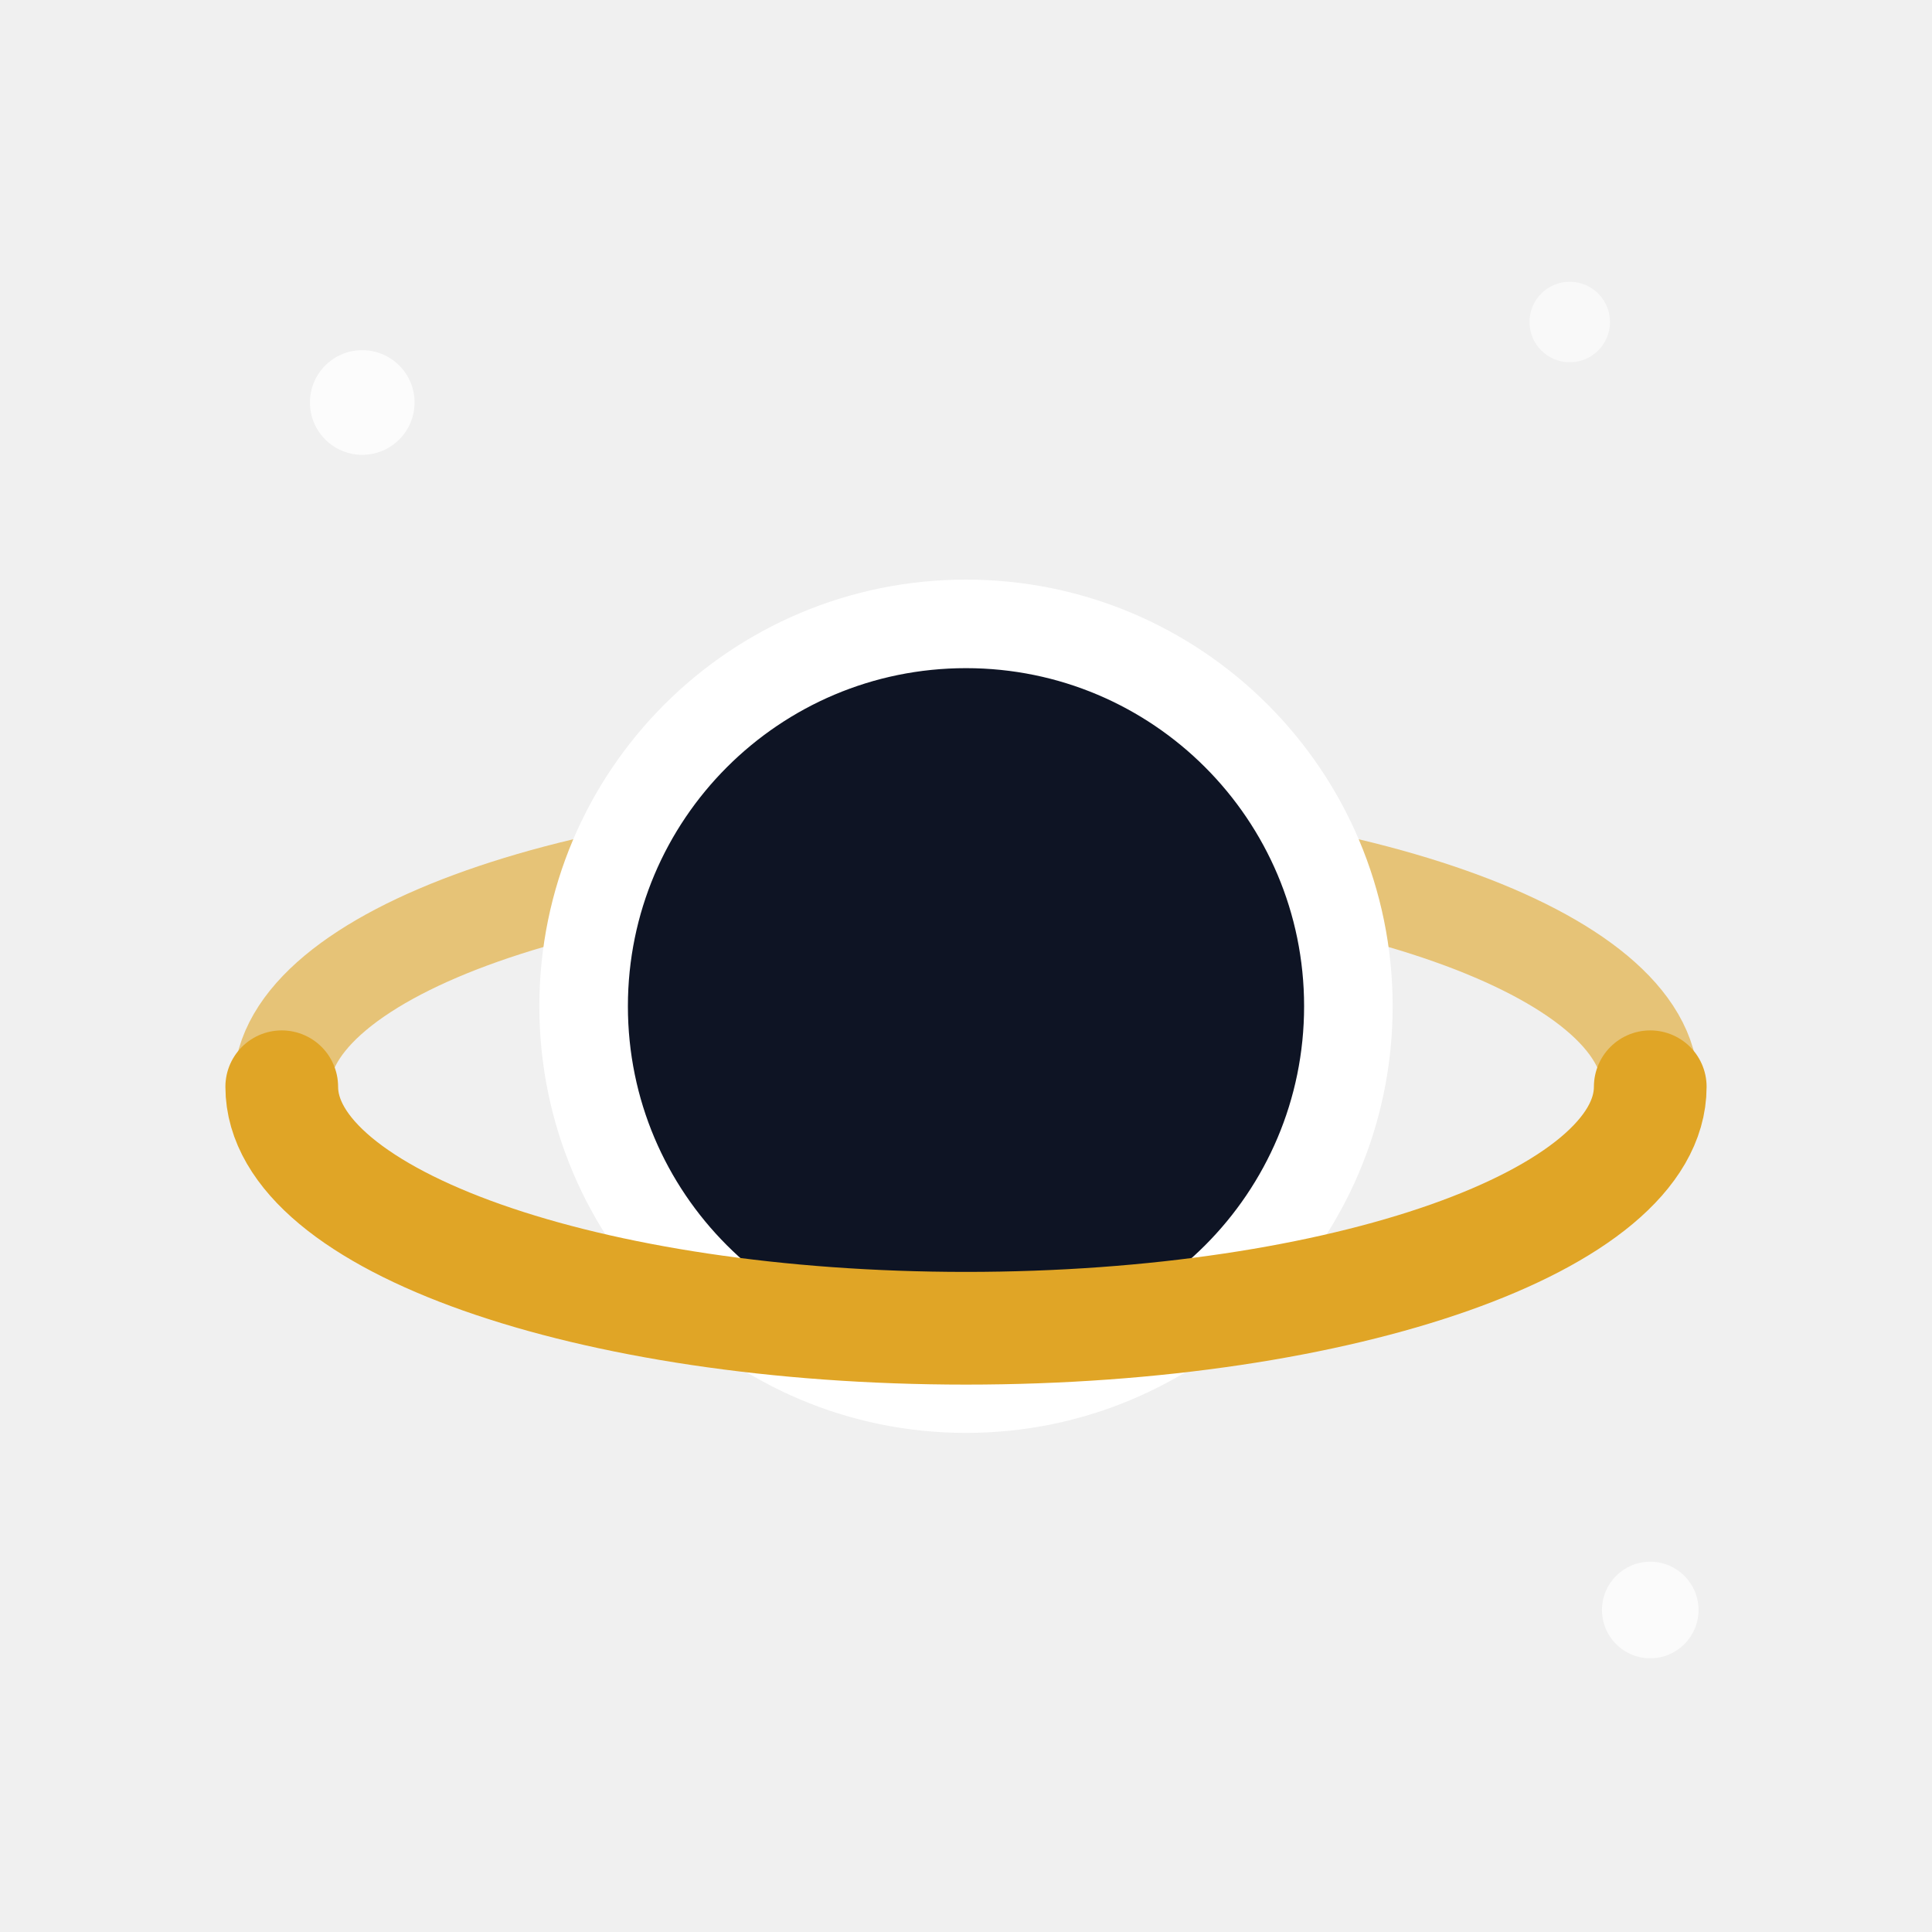
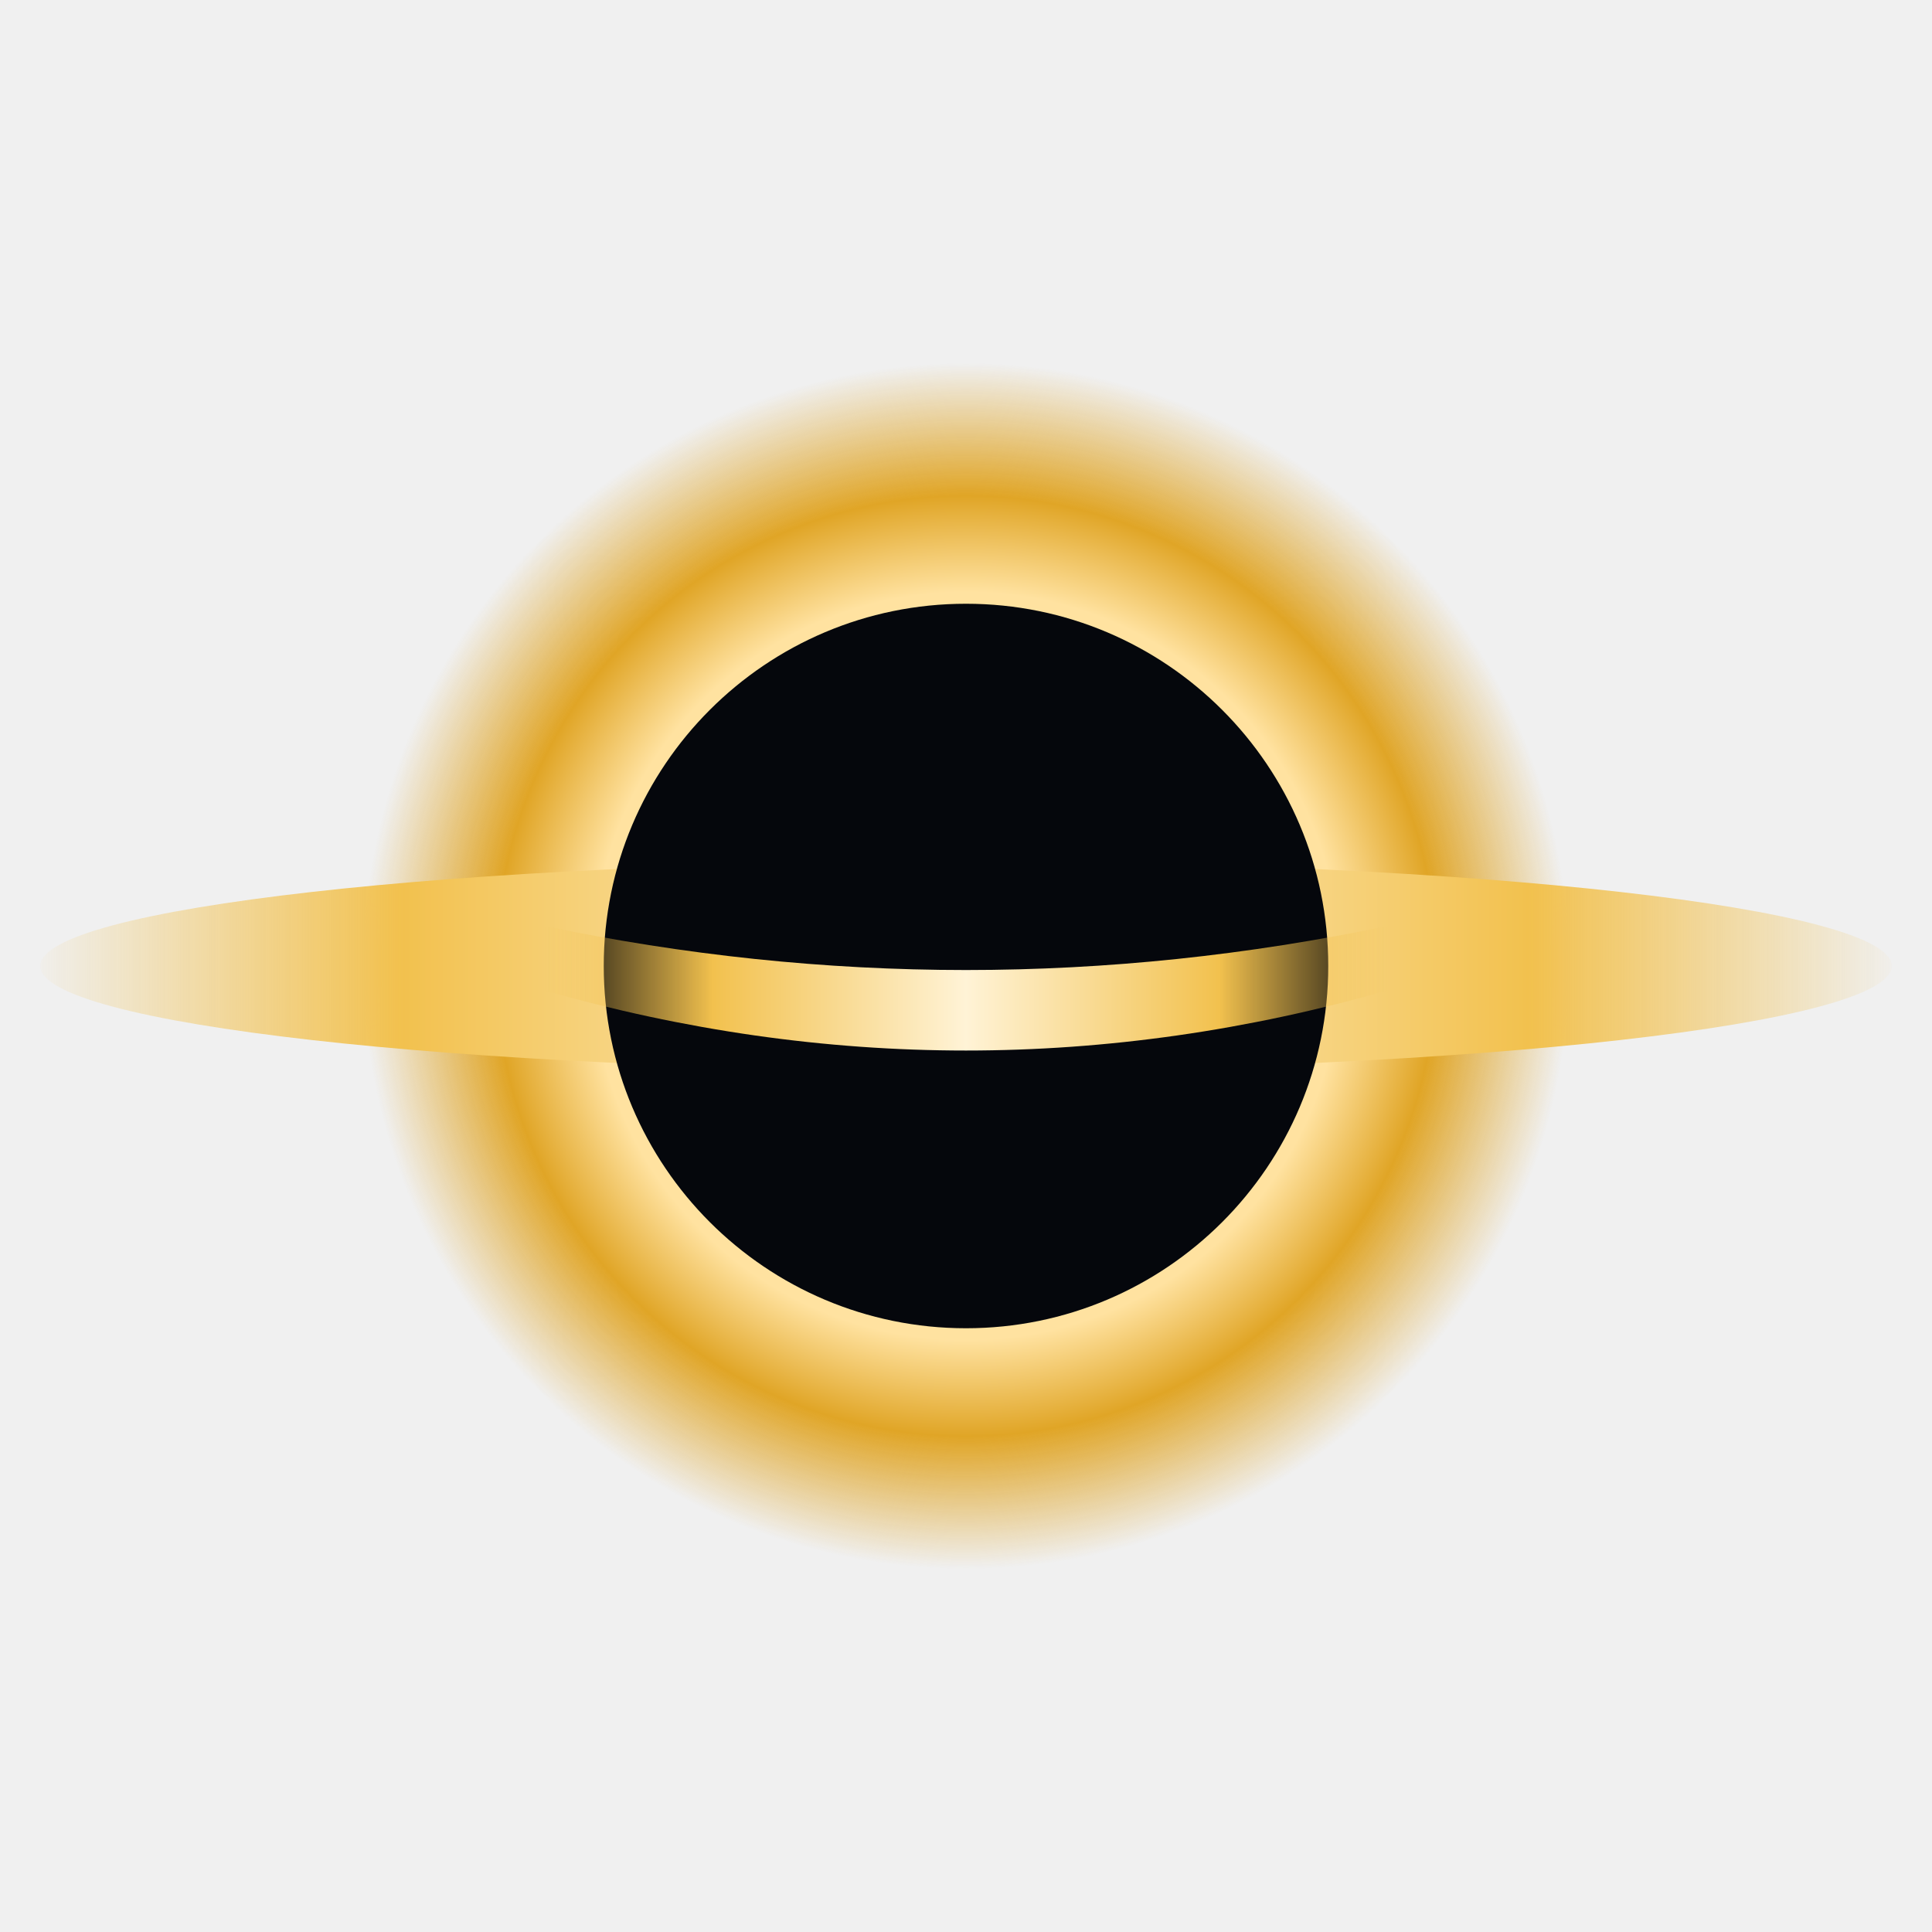
- <svg xmlns="http://www.w3.org/2000/svg" viewBox="0 0 48 48" fill="none" stroke-linecap="round">
-   <path d="M7 27 A17 6 0 0 1 41 27" stroke="#e0a526" stroke-width="2.4" opacity="0.6" />
-   <circle cx="24" cy="25" r="9.5" fill="#0e1424" stroke="#ffffff" stroke-width="2.2" />
-   <path d="M7 27 A17 6 0 0 0 41 27" stroke="#e0a526" stroke-width="2.8" />
-   <circle cx="9" cy="10" r="1.3" fill="#ffffff" opacity="0.8" />
-   <circle cx="39" cy="8" r="1" fill="#ffffff" opacity="0.6" />
-   <circle cx="41" cy="40" r="1.2" fill="#ffffff" opacity="0.7" />
+ <svg xmlns="http://www.w3.org/2000/svg" viewBox="0 0 48 48">
+   <defs>
+     <linearGradient id="da" x1="0" x2="1" y1="0" y2="0">
+       <stop offset="0" stop-color="#f2c14e" stop-opacity="0" />
+       <stop offset=".2" stop-color="#f2c14e" />
+       <stop offset=".5" stop-color="#fff3d6" />
+       <stop offset=".8" stop-color="#f2c14e" />
+       <stop offset="1" stop-color="#f2c14e" stop-opacity="0" />
+     </linearGradient>
+     <radialGradient id="ha" cx=".5" cy=".5" r=".5">
+       <stop offset=".62" stop-color="#ffe2a0" />
+       <stop offset=".78" stop-color="#e0a526" />
+       <stop offset="1" stop-color="#e0a526" stop-opacity="0" />
+     </radialGradient>
+   </defs>
+   <circle cx="24" cy="24" r="15" fill="url(#ha)" />
+   <ellipse cx="24" cy="24" rx="23" ry="2.6" fill="url(#da)" />
+   <circle cx="24" cy="24" r="9" fill="#05070c" />
+   <path d="M13.5 24.6 Q24 27.6 34.5 24.6 L34.5 23 Q24 25.2 13.5 23 Z" fill="url(#da)" />
</svg>
